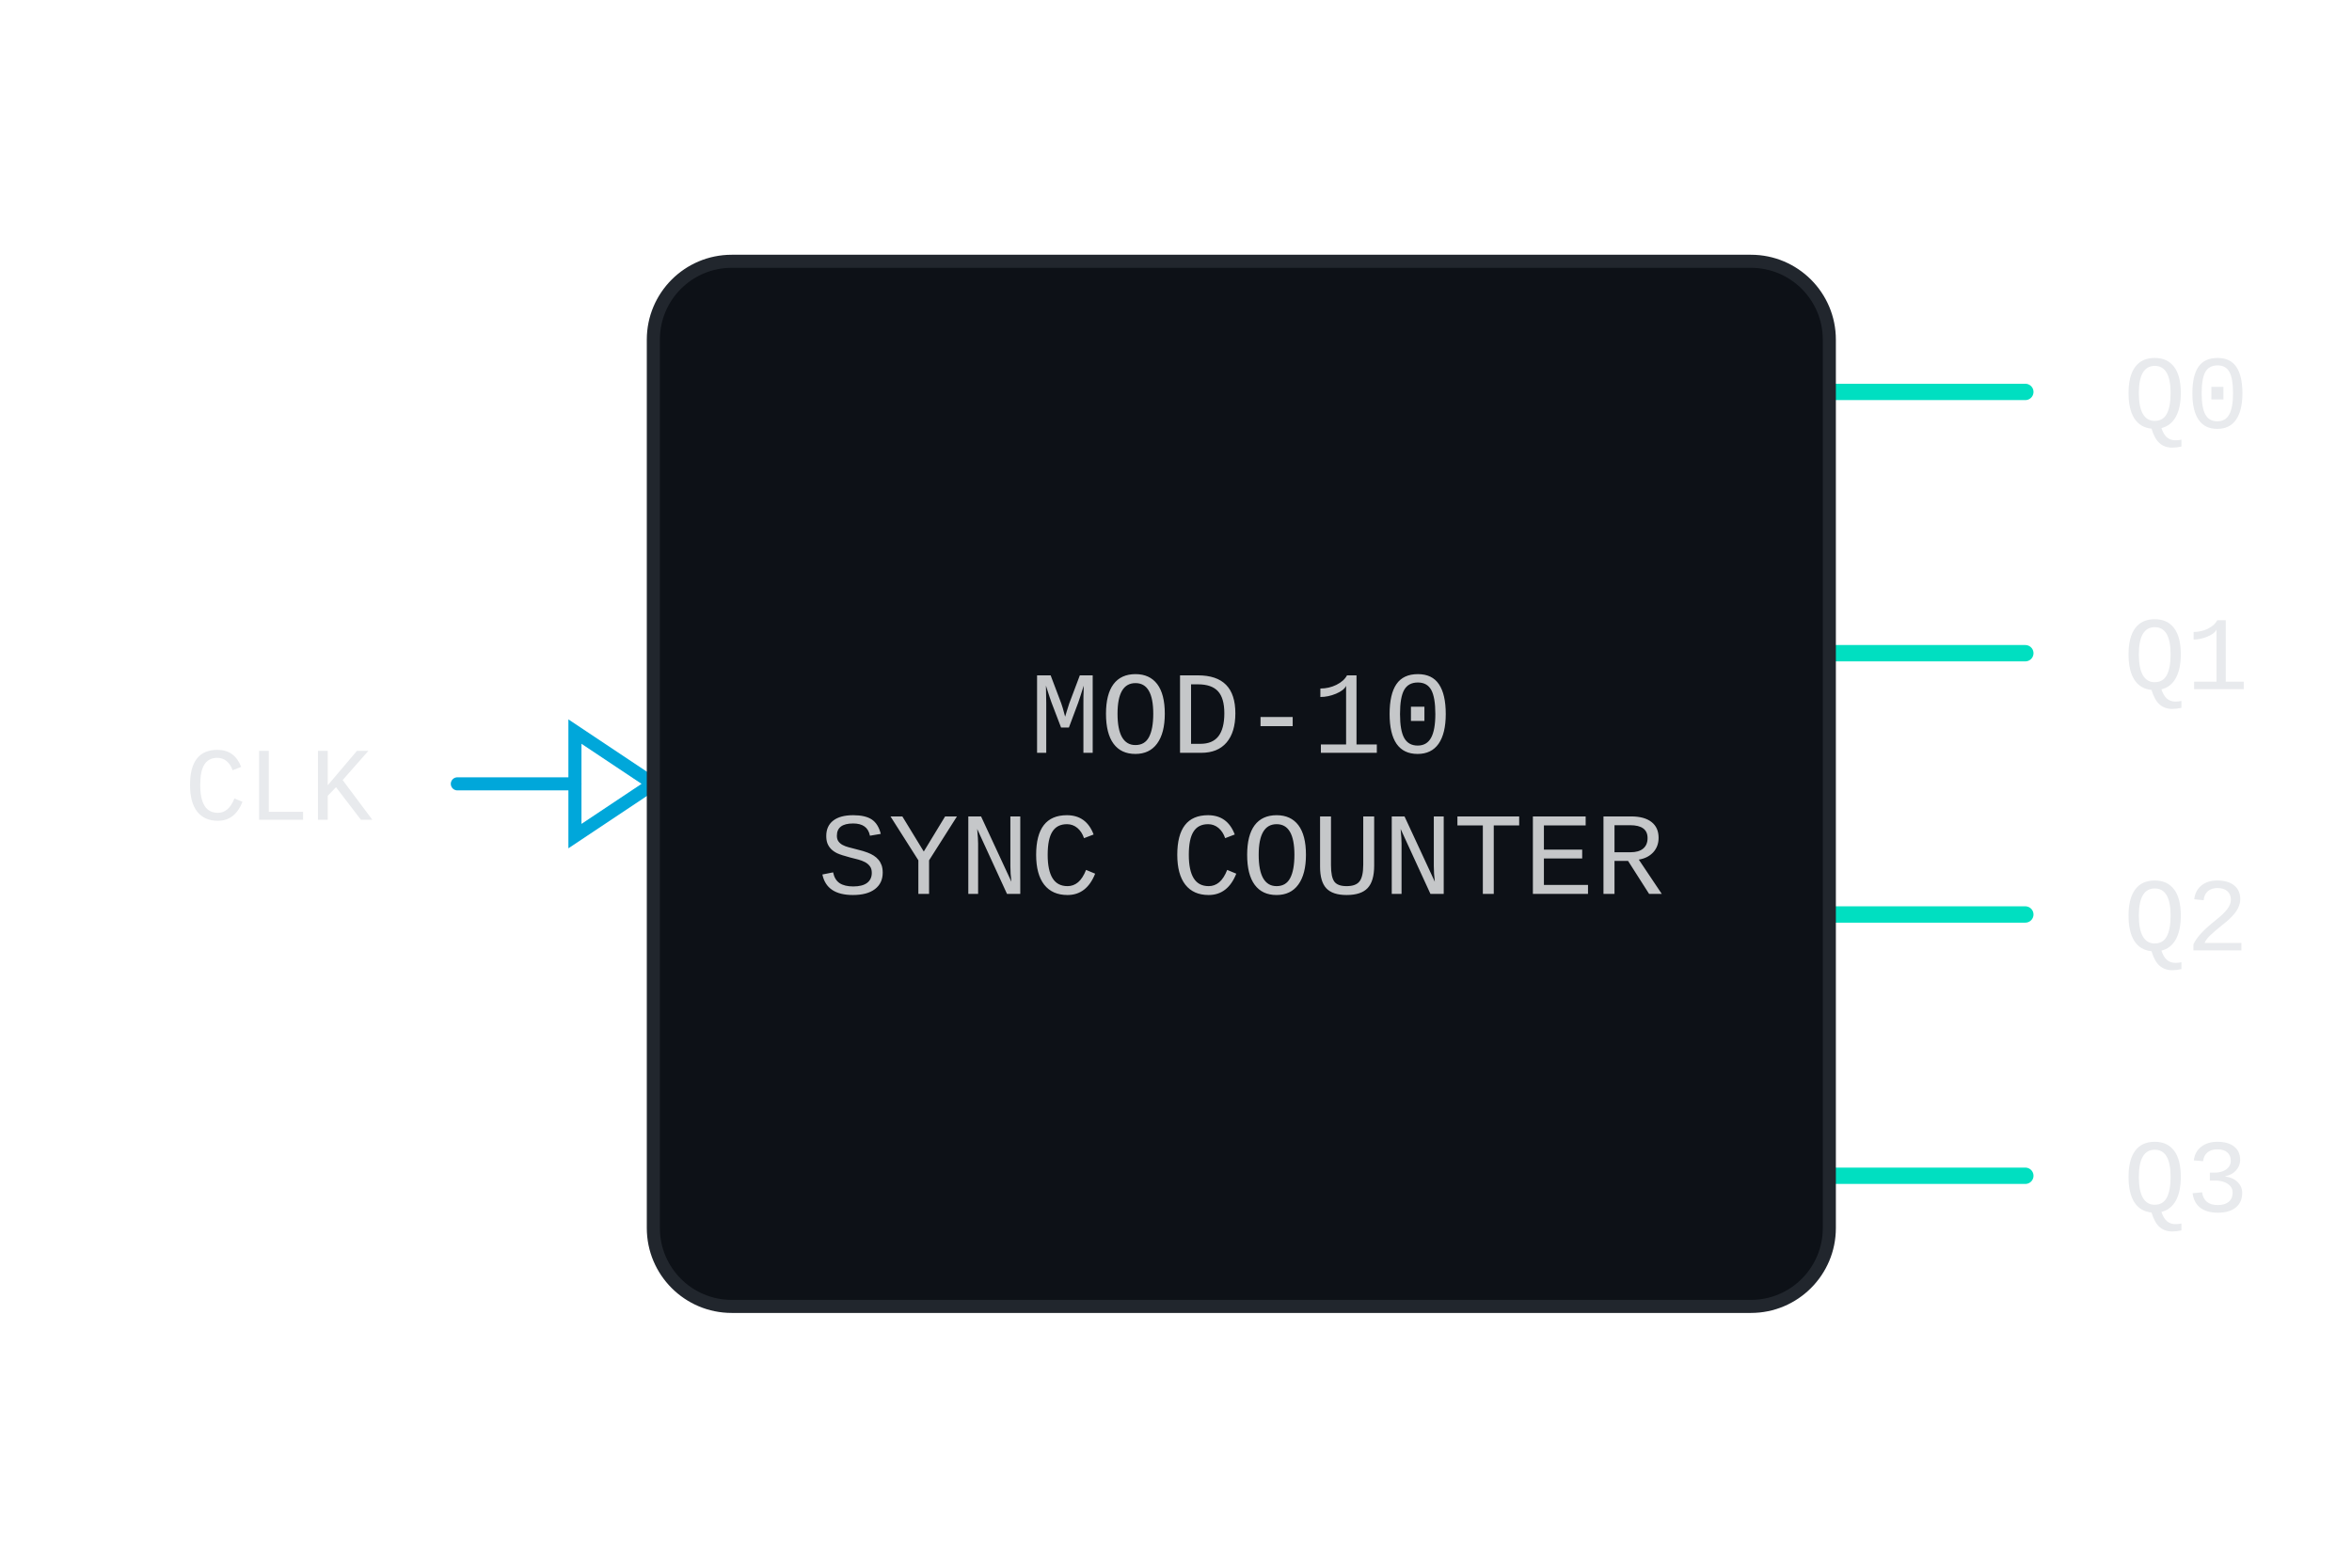
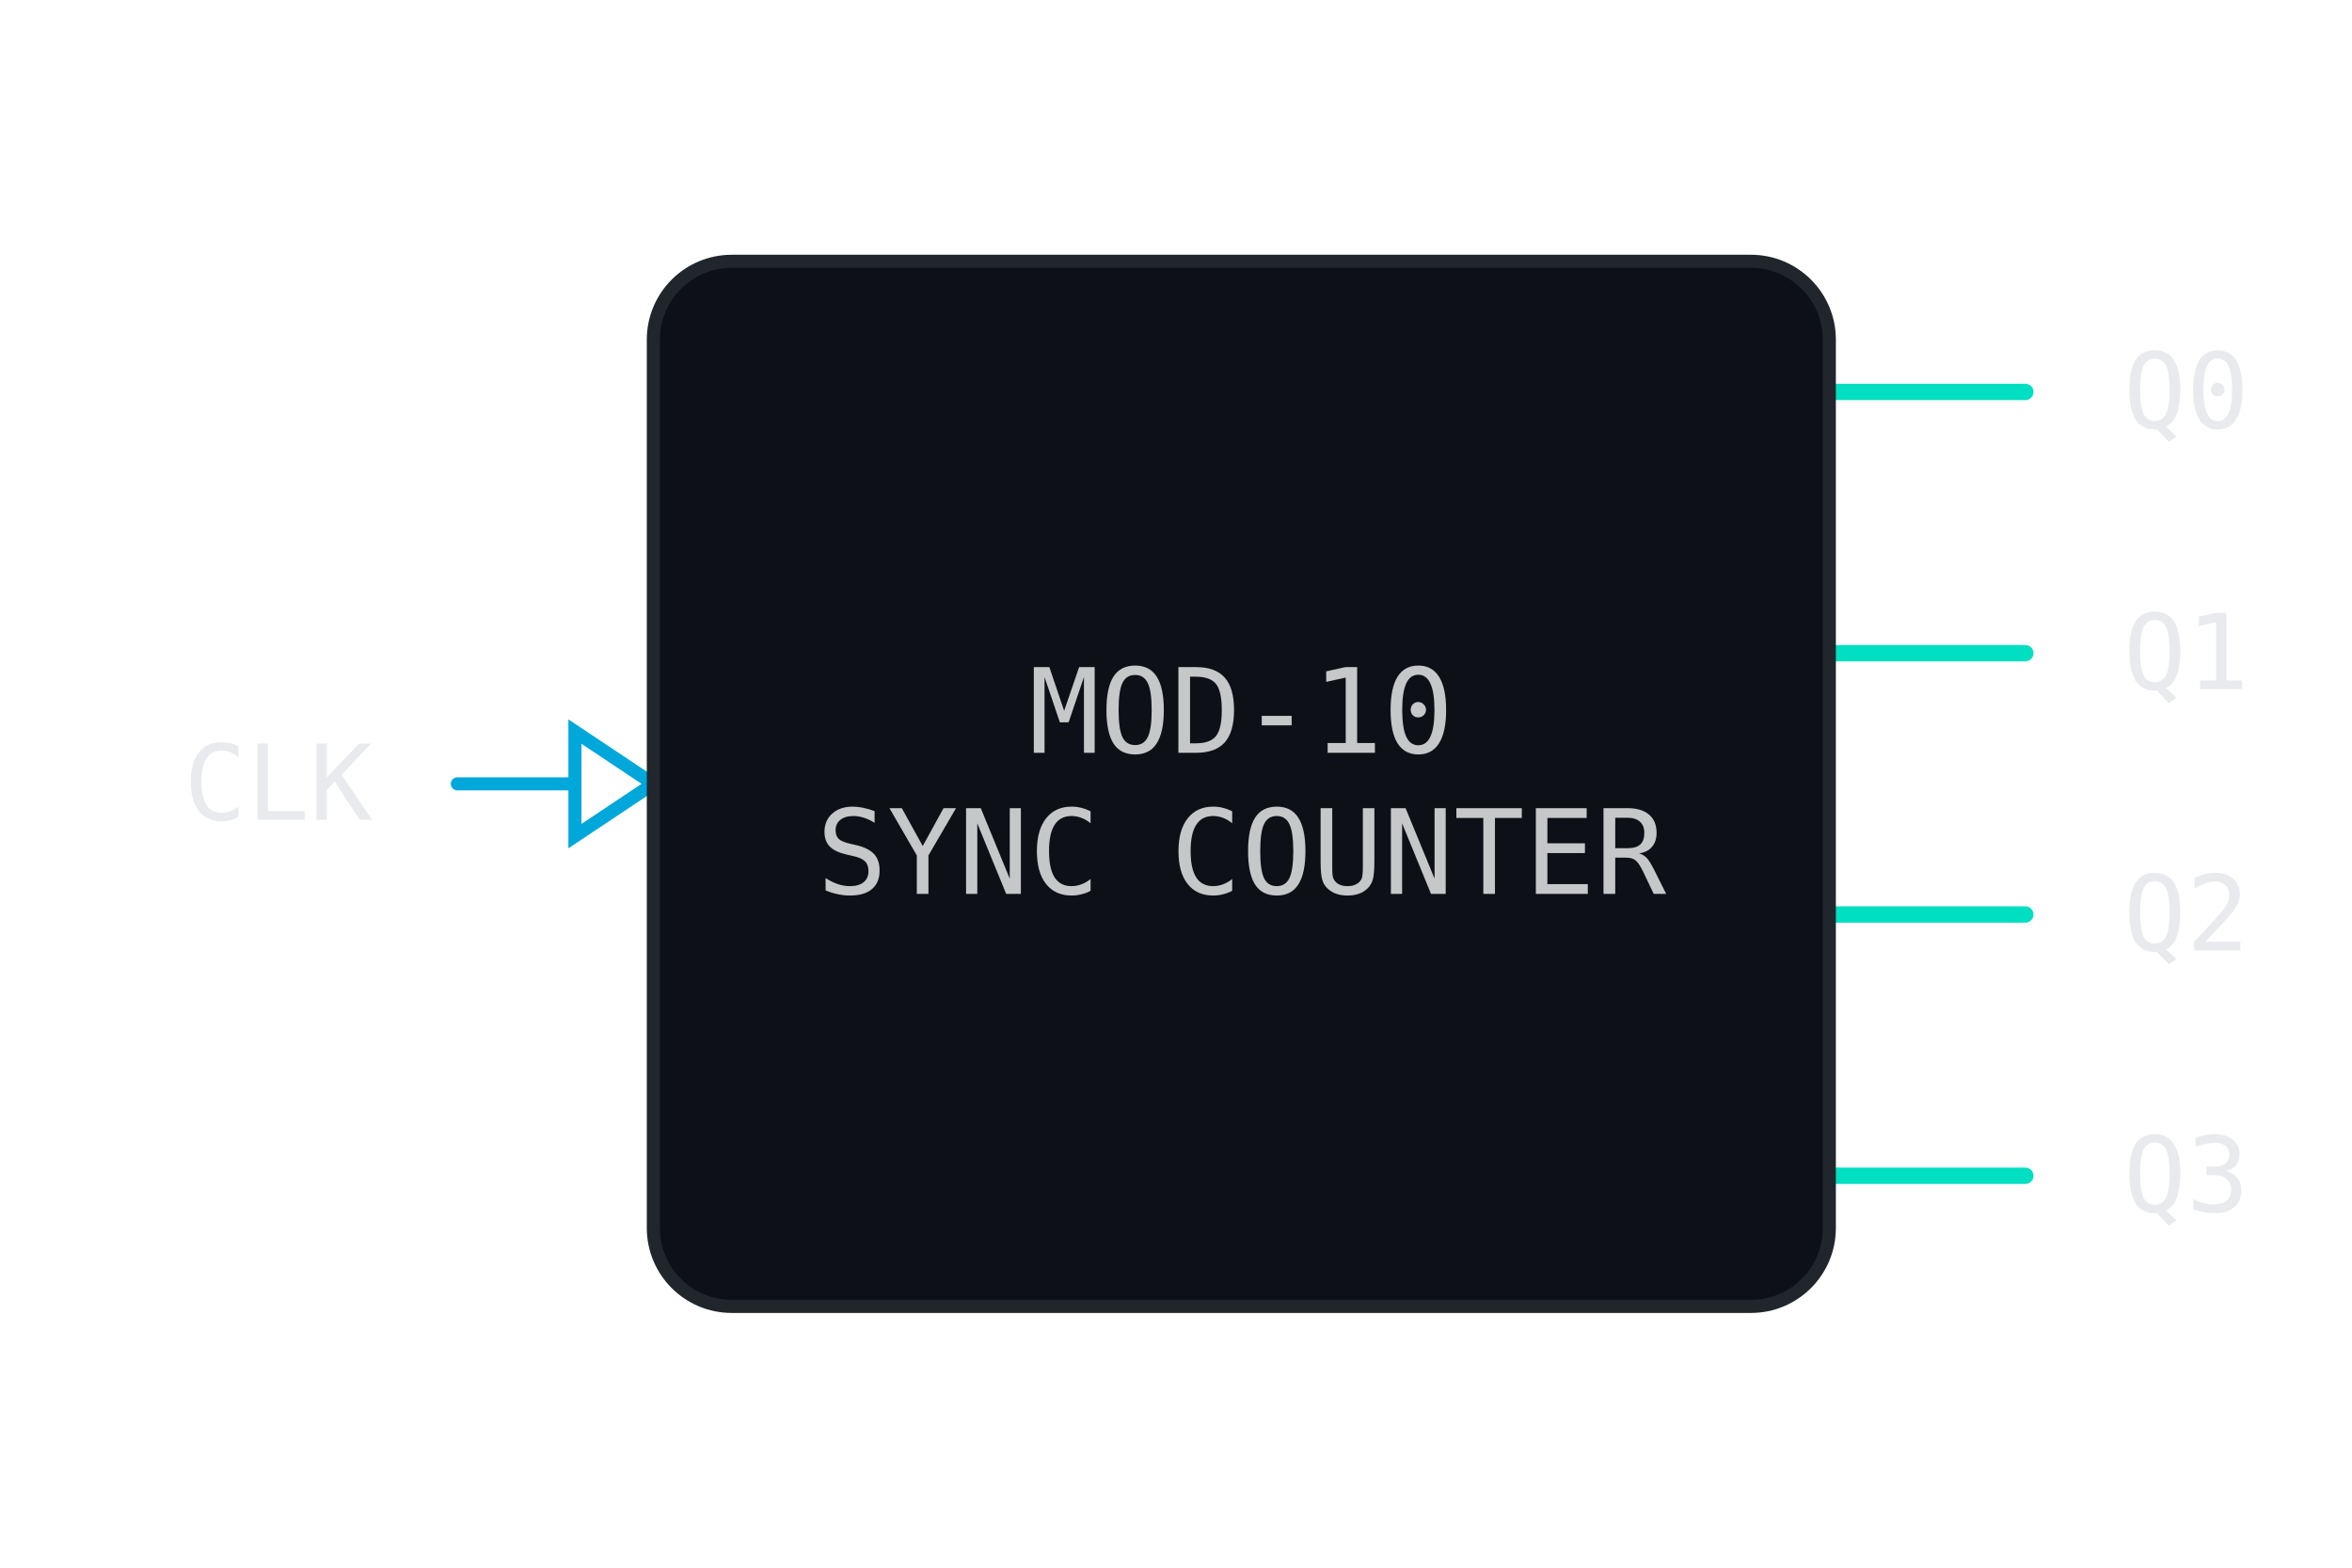
<svg xmlns="http://www.w3.org/2000/svg" viewBox="0 0 360 240" role="img" aria-label="Mod-10 Synchronous Counter symbol">
  <line x1="70" y1="120" x2="88" y2="120" stroke="#00a7da" stroke-width="2" stroke-linecap="round" />
  <polygon points="88,112 100,120 88,128" fill="none" stroke="#00a7da" stroke-width="2" />
  <line x1="280" y1="60" x2="310" y2="60" stroke="#00dfc1" stroke-width="2.5" stroke-linecap="round" />
  <line x1="280" y1="100" x2="310" y2="100" stroke="#00dfc1" stroke-width="2.5" stroke-linecap="round" />
  <line x1="280" y1="140" x2="310" y2="140" stroke="#00dfc1" stroke-width="2.5" stroke-linecap="round" />
  <line x1="280" y1="180" x2="310" y2="180" stroke="#00dfc1" stroke-width="2.5" stroke-linecap="round" />
  <rect x="100" y="40" width="180" height="160" rx="12" ry="12" fill="#0d1117" stroke="#21262d" stroke-width="2" />
-   <text x="190" y="115.25" fill="#c5c7c9" font-family="Consolas, 'Courier New', monospace" font-size="18" font-weight="400" text-anchor="middle">MOD-10</text>
-   <text x="190" y="136.85" fill="#c5c7c9" font-family="Consolas, 'Courier New', monospace" font-size="18" font-weight="400" text-anchor="middle">SYNC COUNTER</text>
-   <text x="57" y="125.5" fill="#e8eaed" font-family="Consolas, 'Courier New', monospace" font-size="16" font-weight="400" text-anchor="end">CLK</text>
-   <text x="325" y="65.5" fill="#e8eaed" font-family="Consolas, 'Courier New', monospace" font-size="16" font-weight="400" text-anchor="start">Q0</text>
-   <text x="325" y="105.5" fill="#e8eaed" font-family="Consolas, 'Courier New', monospace" font-size="16" font-weight="400" text-anchor="start">Q1</text>
-   <text x="325" y="145.5" fill="#e8eaed" font-family="Consolas, 'Courier New', monospace" font-size="16" font-weight="400" text-anchor="start">Q2</text>
-   <text x="325" y="185.5" fill="#e8eaed" font-family="Consolas, 'Courier New', monospace" font-size="16" font-weight="400" text-anchor="start">Q3</text>
+   <text x="190" y="115.25" fill="#c5c7c9" font-family="Consolas" font-size="18" font-weight="400" text-anchor="middle">MOD-10</text>
+   <text x="190" y="136.85" fill="#c5c7c9" font-family="Consolas" font-size="18" font-weight="400" text-anchor="middle">SYNC COUNTER</text>
+   <text x="57" y="125.5" fill="#e8eaed" font-family="Consolas" font-size="16" font-weight="400" text-anchor="end">CLK</text>
+   <text x="325" y="65.5" fill="#e8eaed" font-family="Consolas" font-size="16" font-weight="400" text-anchor="start">Q0</text>
+   <text x="325" y="105.5" fill="#e8eaed" font-family="Consolas" font-size="16" font-weight="400" text-anchor="start">Q1</text>
+   <text x="325" y="145.5" fill="#e8eaed" font-family="Consolas" font-size="16" font-weight="400" text-anchor="start">Q2</text>
+   <text x="325" y="185.5" fill="#e8eaed" font-family="Consolas" font-size="16" font-weight="400" text-anchor="start">Q3</text>
</svg>
